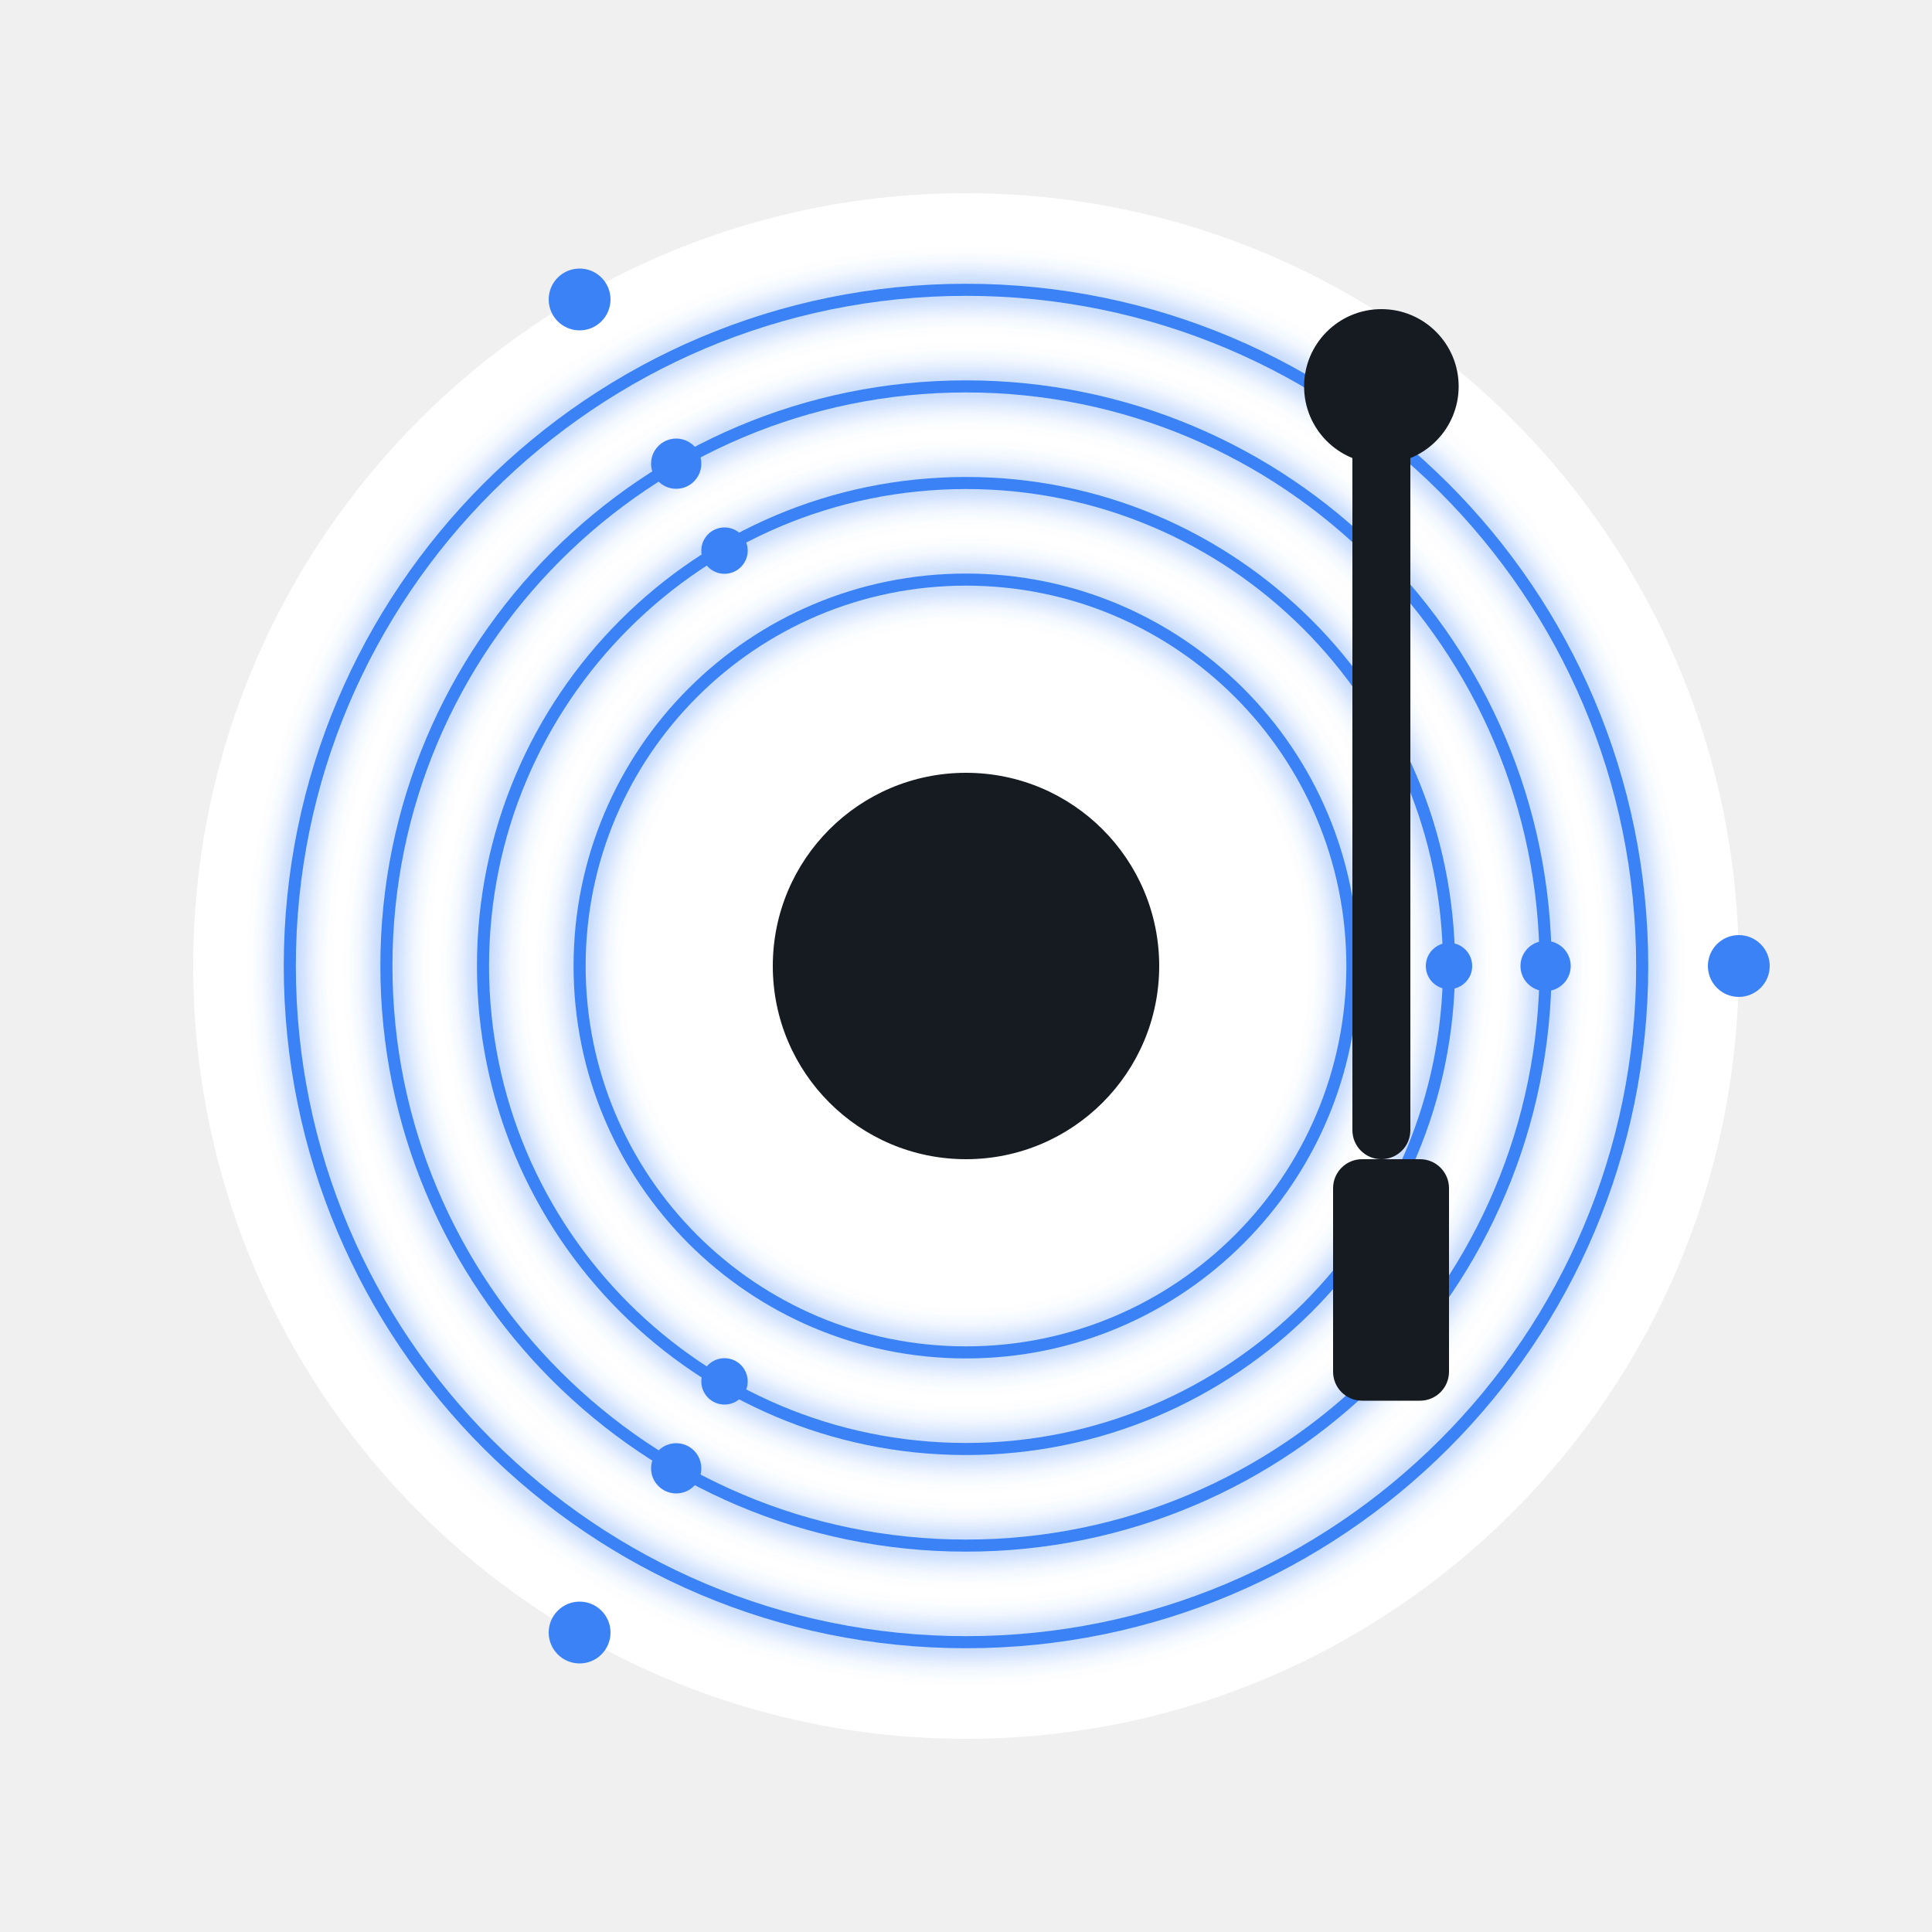
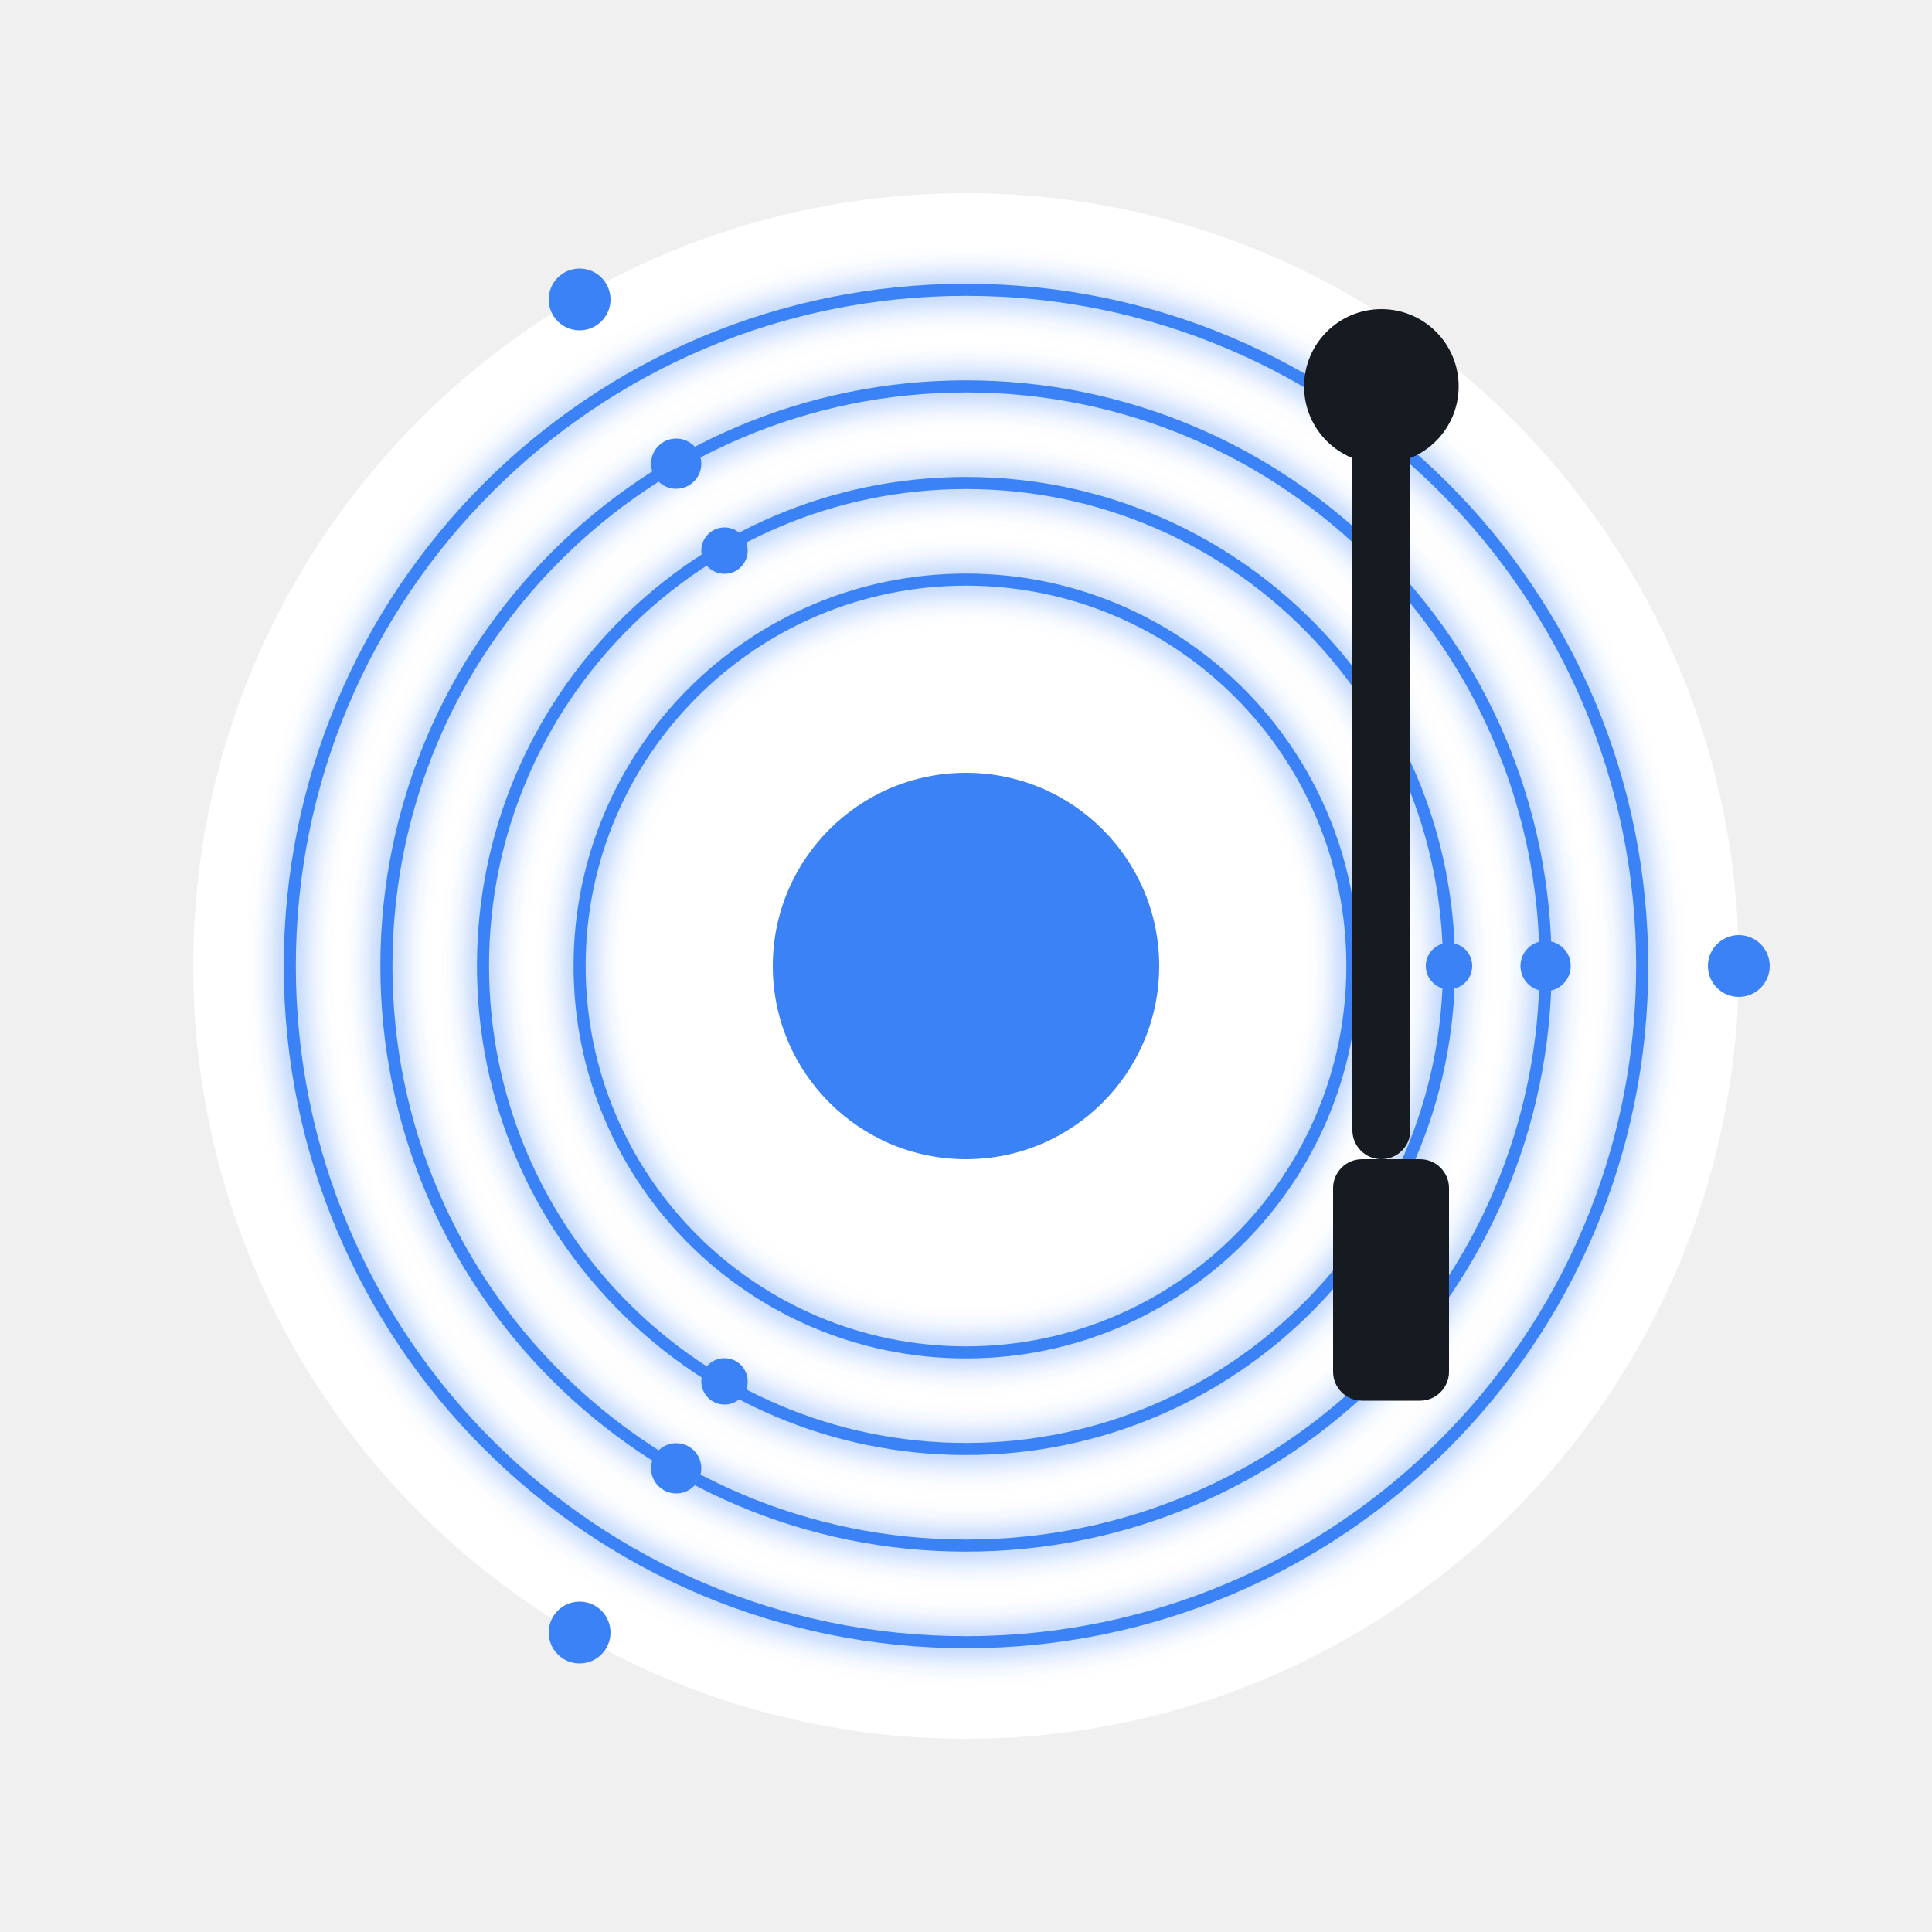
<svg xmlns="http://www.w3.org/2000/svg" viewBox="0 0 200 200" width="48" height="48" role="img" aria-label="Vinyl Dark">
  <style>
    @keyframes vinyl-spin { from { transform: rotate(0deg); } to { transform: rotate(360deg); } }
    .record-spin { transform-origin: 100px 100px; animation: vinyl-spin 3s linear infinite; }
  </style>
  <defs>
    <filter id="grooveGlowDark" x="-50%" y="-50%" width="200%" height="200%">
      <feGaussianBlur in="SourceGraphic" stdDeviation="1.6" result="blur" />
      <feMerge>
        <feMergeNode in="blur" />
        <feMergeNode in="SourceGraphic" />
      </feMerge>
    </filter>
  </defs>
  <g class="record-spin" transform-origin="100 100">
    <circle cx="100" cy="100" r="80" fill="#FFFFFF" />
    <circle cx="100" cy="100" r="70" fill="none" stroke="#3B82F6" stroke-width="1.25" filter="url(#grooveGlowDark)" />
    <circle cx="100" cy="100" r="60" fill="none" stroke="#3B82F6" stroke-width="1.25" filter="url(#grooveGlowDark)" />
    <circle cx="100" cy="100" r="50" fill="none" stroke="#3B82F6" stroke-width="1.25" filter="url(#grooveGlowDark)" />
    <circle cx="100" cy="100" r="40" fill="none" stroke="#3B82F6" stroke-width="1.25" filter="url(#grooveGlowDark)" />
-     <circle cx="100" cy="100" r="20" fill="#161B22" />
-     <circle cx="100" cy="100" r="5" fill="#161B22" />
+     <circle cx="100" cy="100" r="20" fill="#3B82F6" />
+     <circle cx="100" cy="100" r="5" fill="#3B82F6" />
    <circle cx="180" cy="100" r="3.2" fill="#3B82F6" />
    <circle cx="60" cy="31" r="3.2" fill="#3B82F6" />
    <circle cx="60" cy="169" r="3.2" fill="#3B82F6" />
    <circle cx="160" cy="100" r="2.6" fill="#3B82F6" />
    <circle cx="70" cy="48" r="2.6" fill="#3B82F6" />
    <circle cx="70" cy="152" r="2.6" fill="#3B82F6" />
    <circle cx="150" cy="100" r="2.4" fill="#3B82F6" />
    <circle cx="75" cy="57" r="2.4" fill="#3B82F6" />
    <circle cx="75" cy="143" r="2.4" fill="#3B82F6" />
  </g>
  <g fill="#161B22">
    <rect x="140" y="40" width="6" height="80" rx="3" />
    <circle cx="143" cy="40" r="8" />
    <rect x="138" y="120" width="12" height="25" rx="3" />
  </g>
</svg>
